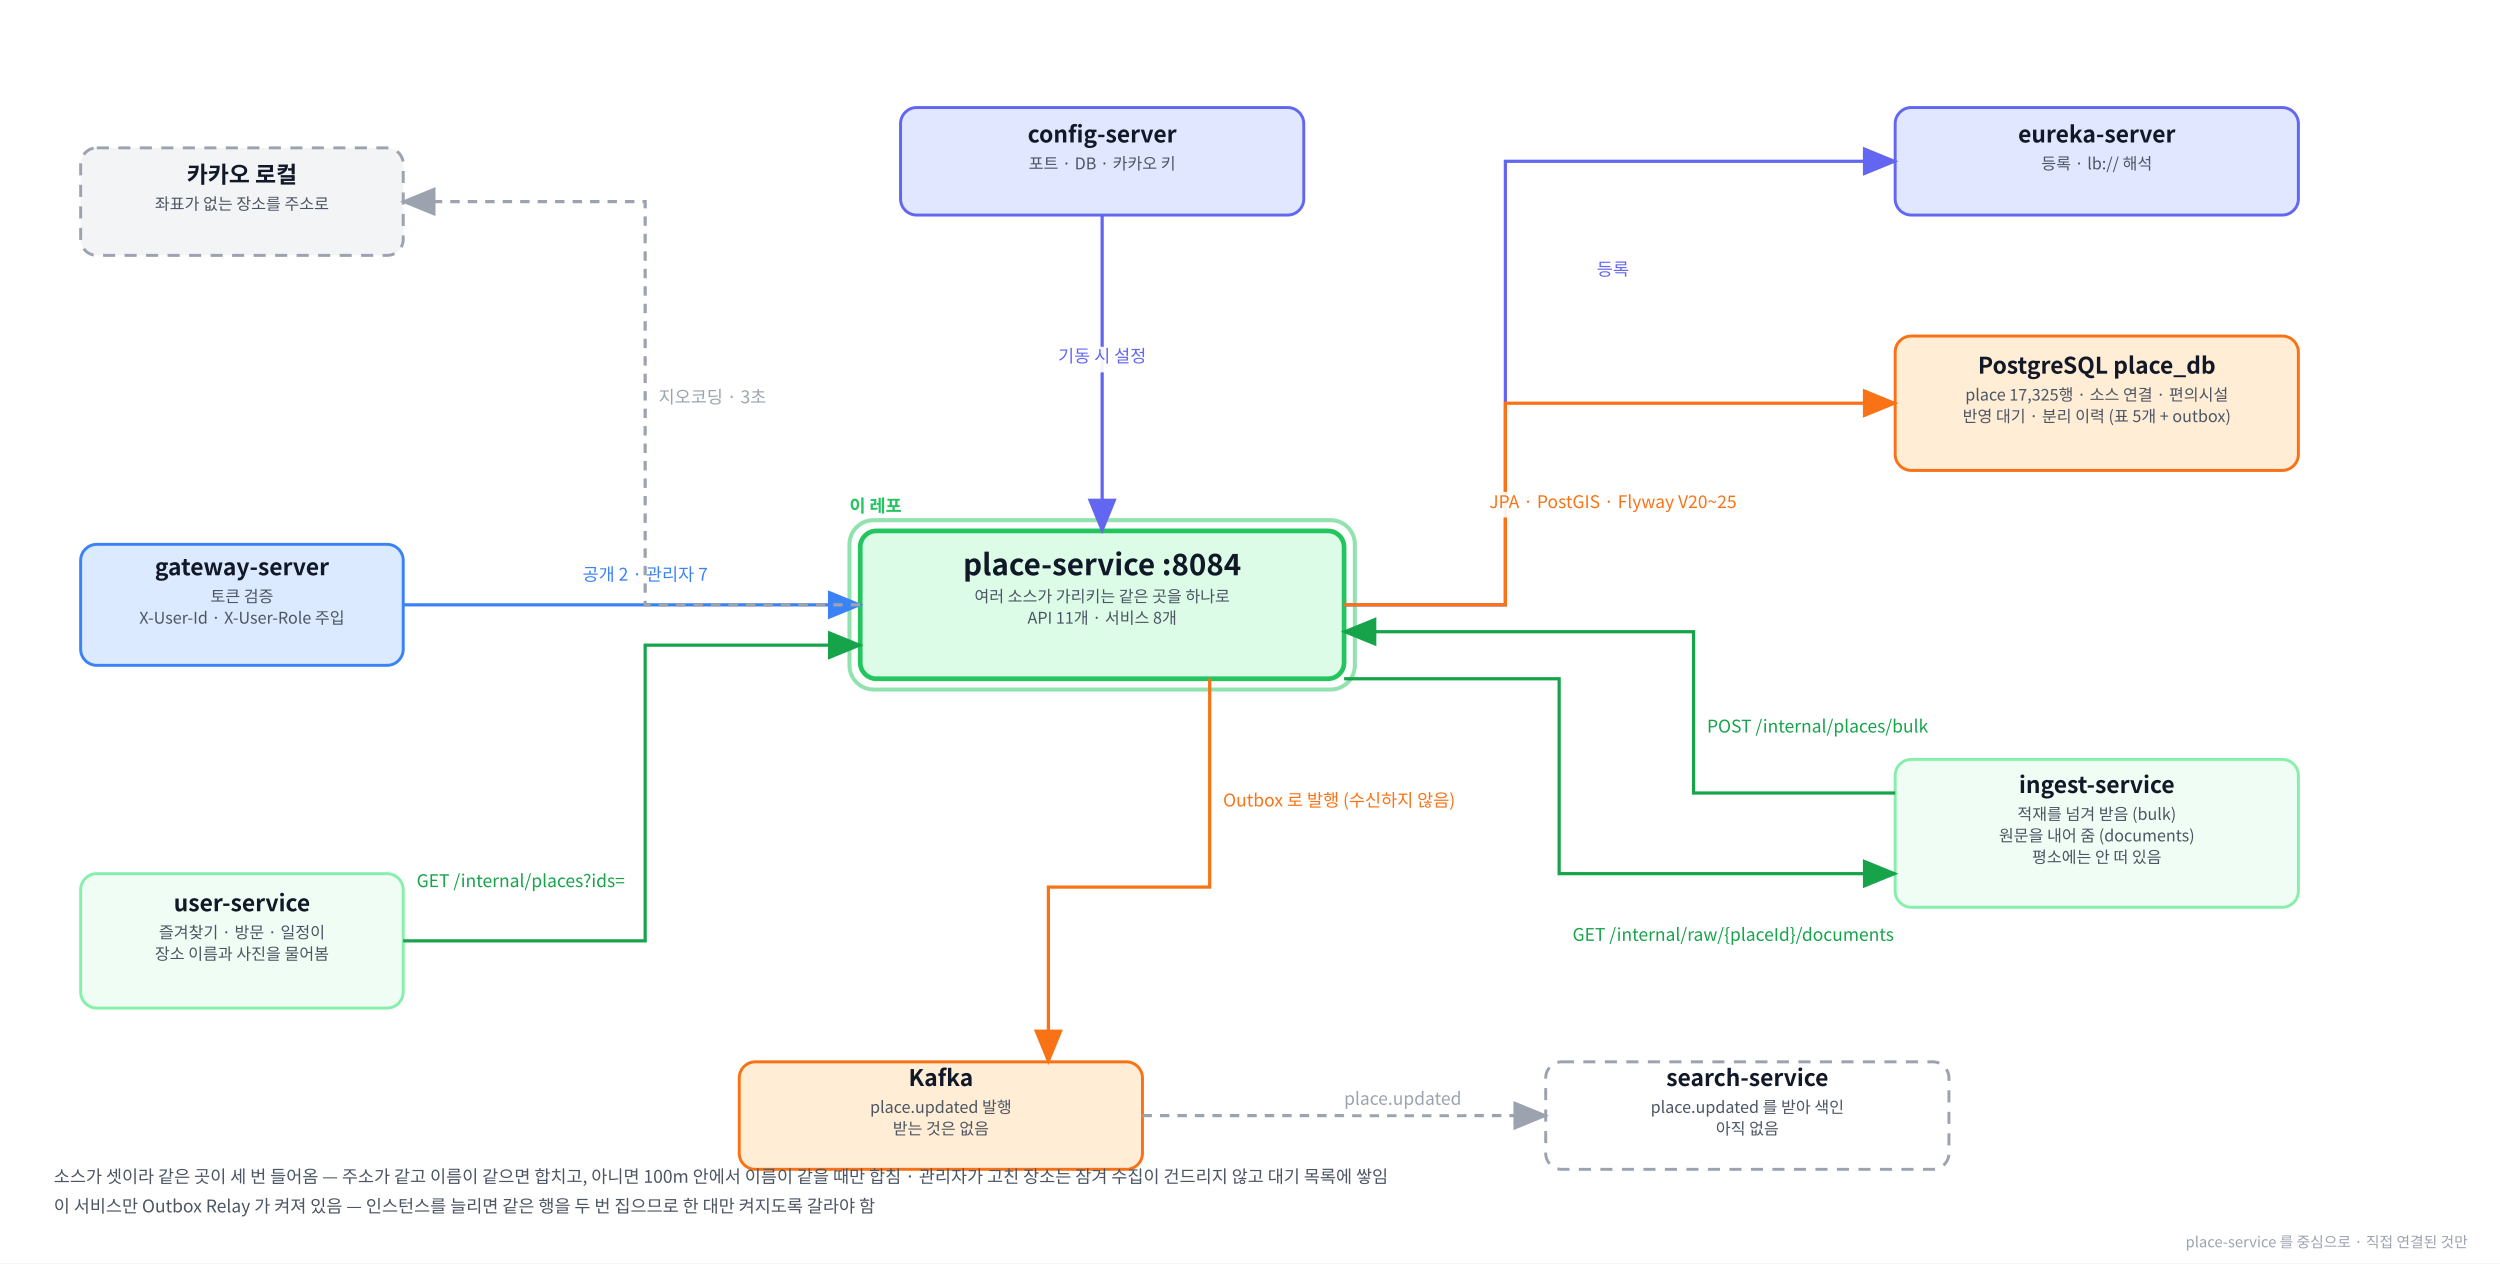
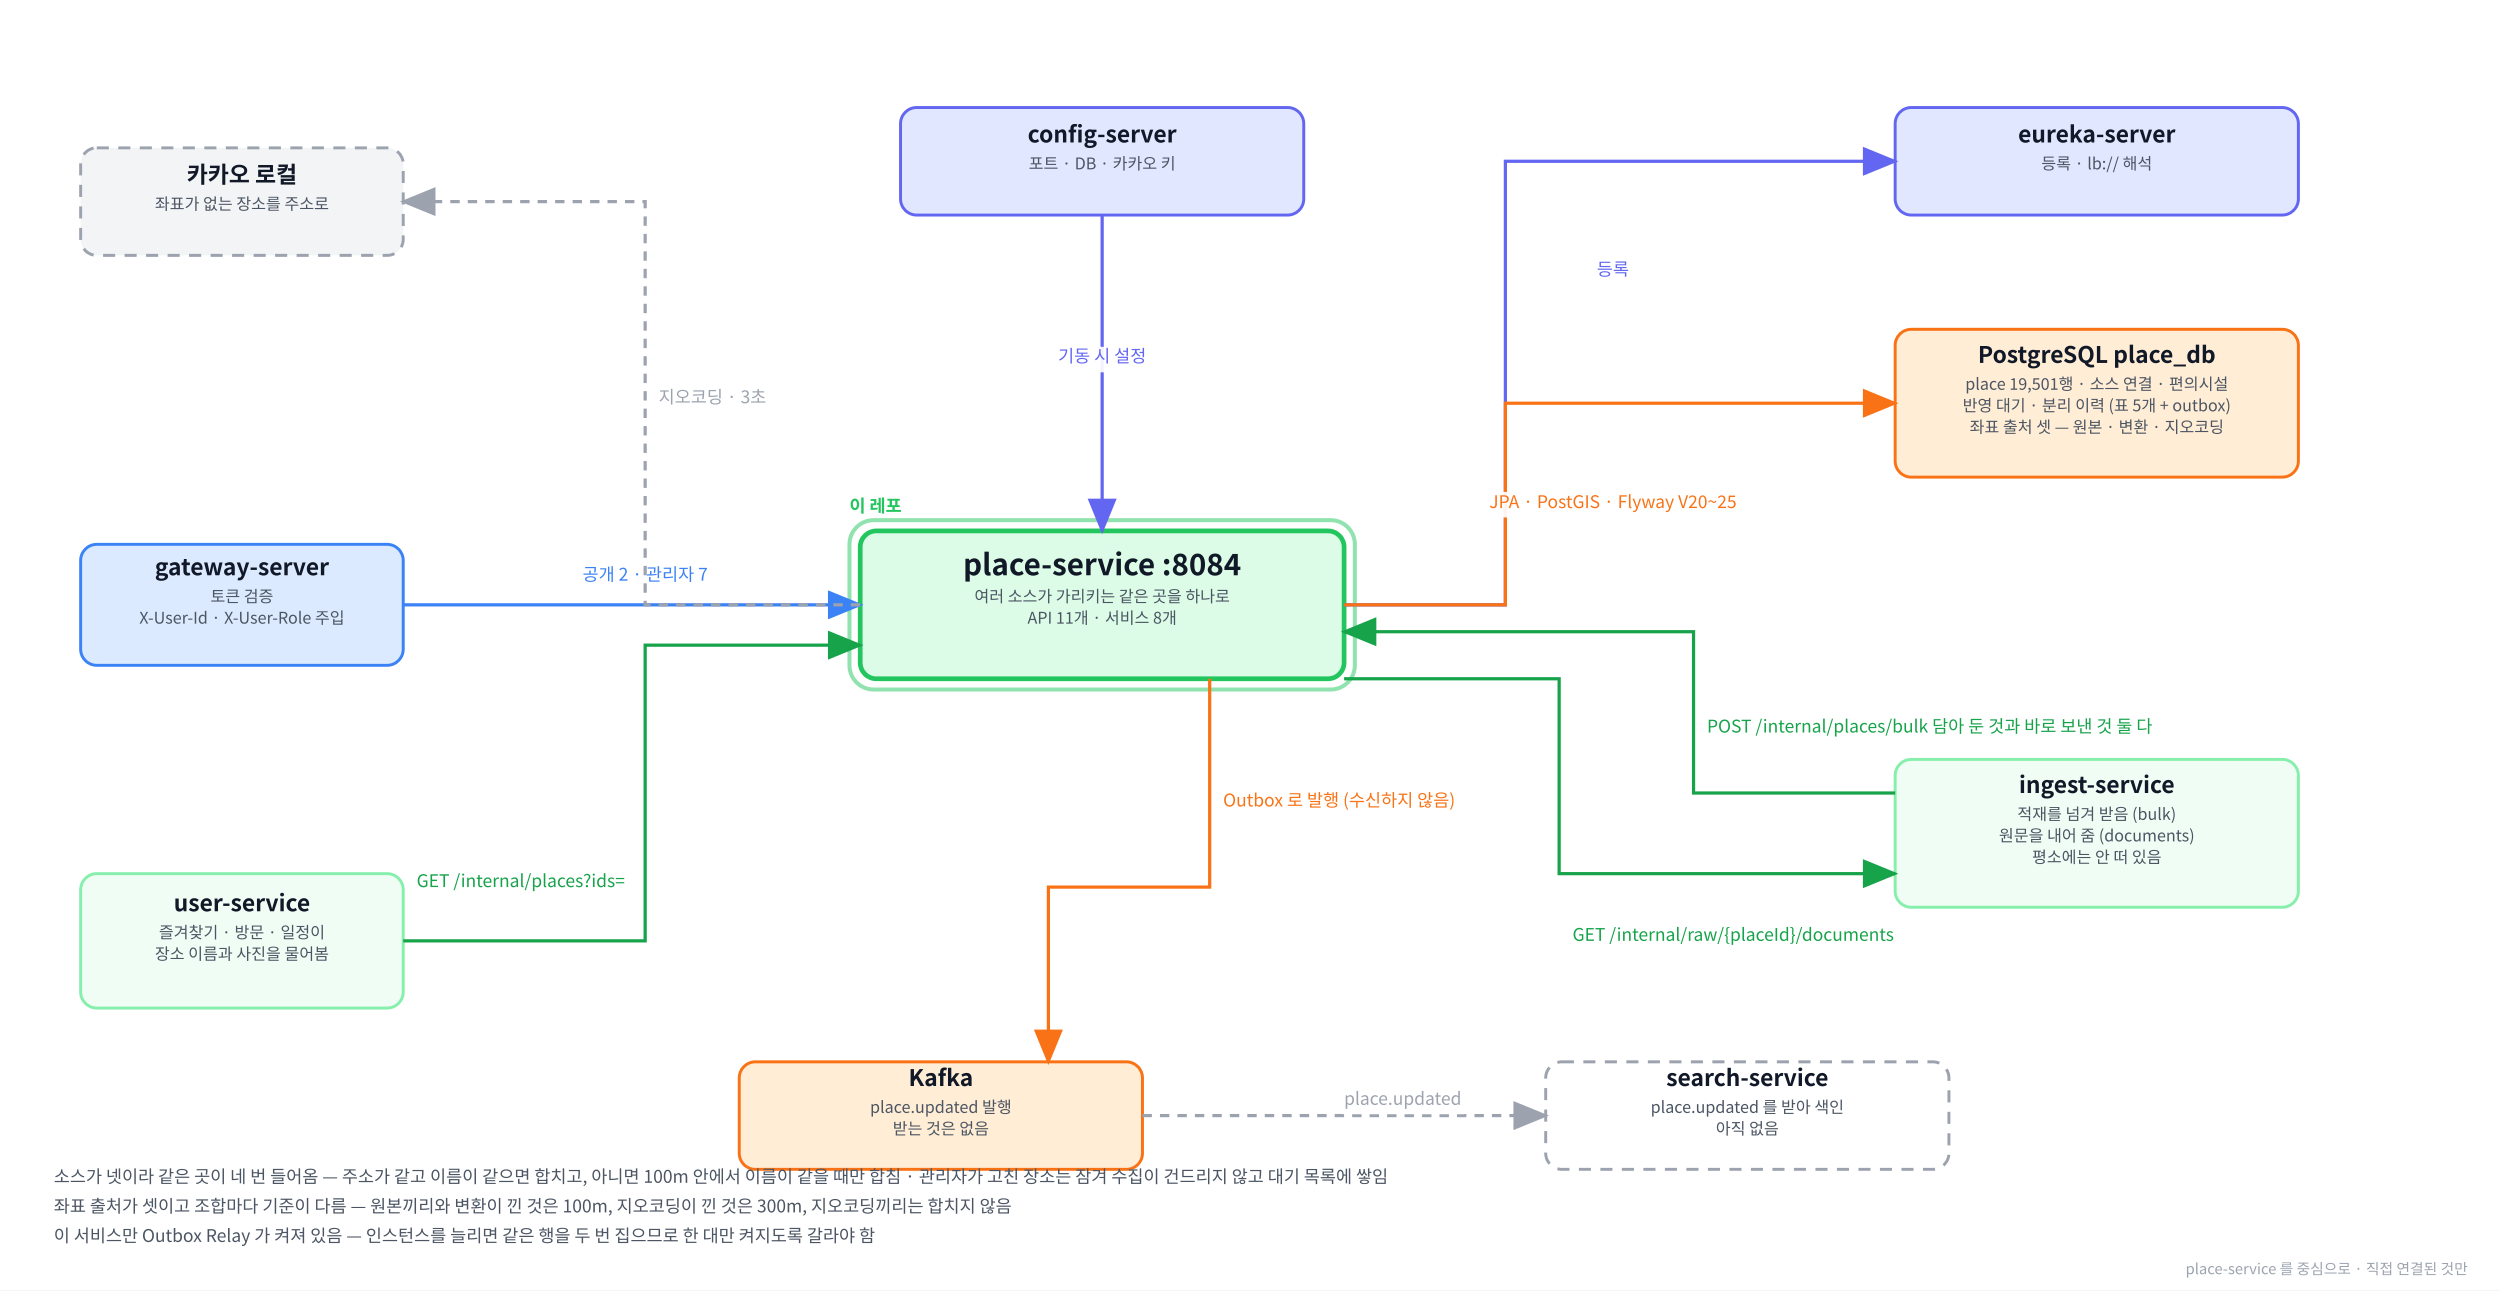
- <svg xmlns="http://www.w3.org/2000/svg" width="1860" height="940" viewBox="0 0 1860 940" font-family="Noto Sans CJK KR, 'Malgun Gothic', 'Apple SD Gothic Neo', sans-serif">
+ <svg xmlns="http://www.w3.org/2000/svg" width="1860" height="960" viewBox="0 0 1860 960" font-family="Noto Sans CJK KR, 'Malgun Gothic', 'Apple SD Gothic Neo', sans-serif">
  <defs>
    <marker id="ah-374151" markerWidth="11" markerHeight="9" refX="10" refY="4.5" orient="auto">
      <path d="M0,0 L11,4.5 L0,9 z" fill="#374151" />
    </marker>
    <marker id="as-374151" markerWidth="11" markerHeight="9" refX="1" refY="4.5" orient="auto">
      <path d="M11,0 L0,4.5 L11,9 z" fill="#374151" />
    </marker>
    <marker id="ah-3B82F6" markerWidth="11" markerHeight="9" refX="10" refY="4.5" orient="auto">
      <path d="M0,0 L11,4.5 L0,9 z" fill="#3B82F6" />
    </marker>
    <marker id="as-3B82F6" markerWidth="11" markerHeight="9" refX="1" refY="4.5" orient="auto">
      <path d="M11,0 L0,4.5 L11,9 z" fill="#3B82F6" />
    </marker>
    <marker id="ah-6366F1" markerWidth="11" markerHeight="9" refX="10" refY="4.5" orient="auto">
      <path d="M0,0 L11,4.5 L0,9 z" fill="#6366F1" />
    </marker>
    <marker id="as-6366F1" markerWidth="11" markerHeight="9" refX="1" refY="4.5" orient="auto">
      <path d="M11,0 L0,4.5 L11,9 z" fill="#6366F1" />
    </marker>
    <marker id="ah-16A34A" markerWidth="11" markerHeight="9" refX="10" refY="4.5" orient="auto">
      <path d="M0,0 L11,4.5 L0,9 z" fill="#16A34A" />
    </marker>
    <marker id="as-16A34A" markerWidth="11" markerHeight="9" refX="1" refY="4.5" orient="auto">
      <path d="M11,0 L0,4.5 L11,9 z" fill="#16A34A" />
    </marker>
    <marker id="ah-F97316" markerWidth="11" markerHeight="9" refX="10" refY="4.5" orient="auto">
      <path d="M0,0 L11,4.5 L0,9 z" fill="#F97316" />
    </marker>
    <marker id="as-F97316" markerWidth="11" markerHeight="9" refX="1" refY="4.5" orient="auto">
      <path d="M11,0 L0,4.5 L11,9 z" fill="#F97316" />
    </marker>
    <marker id="ah-A855F7" markerWidth="11" markerHeight="9" refX="10" refY="4.5" orient="auto">
      <path d="M0,0 L11,4.5 L0,9 z" fill="#A855F7" />
    </marker>
    <marker id="as-A855F7" markerWidth="11" markerHeight="9" refX="1" refY="4.5" orient="auto">
      <path d="M11,0 L0,4.5 L11,9 z" fill="#A855F7" />
    </marker>
    <marker id="ah-9CA3AF" markerWidth="11" markerHeight="9" refX="10" refY="4.5" orient="auto">
      <path d="M0,0 L11,4.5 L0,9 z" fill="#9CA3AF" />
    </marker>
    <marker id="as-9CA3AF" markerWidth="11" markerHeight="9" refX="1" refY="4.5" orient="auto">
      <path d="M11,0 L0,4.5 L11,9 z" fill="#9CA3AF" />
    </marker>
    <marker id="ah-D97706" markerWidth="11" markerHeight="9" refX="10" refY="4.5" orient="auto">
      <path d="M0,0 L11,4.5 L0,9 z" fill="#D97706" />
    </marker>
    <marker id="as-D97706" markerWidth="11" markerHeight="9" refX="1" refY="4.5" orient="auto">
      <path d="M11,0 L0,4.5 L11,9 z" fill="#D97706" />
    </marker>
    <marker id="ah-111827" markerWidth="11" markerHeight="9" refX="10" refY="4.5" orient="auto">
      <path d="M0,0 L11,4.5 L0,9 z" fill="#111827" />
    </marker>
    <marker id="as-111827" markerWidth="11" markerHeight="9" refX="1" refY="4.5" orient="auto">
      <path d="M11,0 L0,4.5 L11,9 z" fill="#111827" />
    </marker>
  </defs>
-   <rect width="1860" height="940" fill="#FFFFFF" />
+   <rect width="1860" height="960" fill="#FFFFFF" />
  <rect x="632.0" y="387.0" width="376" height="126" rx="18" fill="none" stroke="#22C55E" stroke-width="3" opacity="0.5" />
  <rect x="640.0" y="395.0" width="360" height="110" rx="12" fill="#DCFCE7" stroke="#22C55E" stroke-width="3.5" />
  <text x="820" y="428" font-size="22" font-weight="bold" text-anchor="middle" fill="#111827">place-service  :8084</text>
  <text x="820" y="448" font-size="12" font-weight="normal" text-anchor="middle" fill="#4B5563">여러 소스가 가리키는 같은 곳을 하나로</text>
  <text x="820" y="464" font-size="12" font-weight="normal" text-anchor="middle" fill="#4B5563">API 11개 · 서비스 8개</text>
  <text x="632.0" y="381.0" font-size="13" font-weight="bold" text-anchor="start" fill="#22C55E">이 레포</text>
  <rect x="60.0" y="405.0" width="240" height="90" rx="12" fill="#DBEAFE" stroke="#3B82F6" stroke-width="2.2" />
  <text x="180" y="428" font-size="17" font-weight="bold" text-anchor="middle" fill="#111827">gateway-server</text>
  <text x="180" y="448" font-size="12" font-weight="normal" text-anchor="middle" fill="#4B5563">토큰 검증</text>
  <text x="180" y="464" font-size="12" font-weight="normal" text-anchor="middle" fill="#4B5563">X-User-Id · X-User-Role 주입</text>
  <rect x="670.0" y="80.0" width="300" height="80" rx="12" fill="#E0E7FF" stroke="#6366F1" stroke-width="2.2" />
  <text x="820" y="106" font-size="17" font-weight="bold" text-anchor="middle" fill="#111827">config-server</text>
  <text x="820" y="126" font-size="12" font-weight="normal" text-anchor="middle" fill="#4B5563">포트 · DB · 카카오 키</text>
  <rect x="1410.0" y="80.0" width="300" height="80" rx="12" fill="#E0E7FF" stroke="#6366F1" stroke-width="2.2" />
  <text x="1560" y="106" font-size="17" font-weight="bold" text-anchor="middle" fill="#111827">eureka-server</text>
  <text x="1560" y="126" font-size="12" font-weight="normal" text-anchor="middle" fill="#4B5563">등록 · lb:// 해석</text>
-   <rect x="1410.0" y="250.0" width="300" height="100" rx="12" fill="#FFEDD5" stroke="#F97316" stroke-width="2.2" />
-   <text x="1560" y="278" font-size="17" font-weight="bold" text-anchor="middle" fill="#111827">PostgreSQL  place_db</text>
-   <text x="1560" y="298" font-size="12" font-weight="normal" text-anchor="middle" fill="#4B5563">place 17,325행 · 소스 연결 · 편의시설</text>
-   <text x="1560" y="314" font-size="12" font-weight="normal" text-anchor="middle" fill="#4B5563">반영 대기 · 분리 이력  (표 5개 + outbox)</text>
+   <rect x="1410.0" y="245.0" width="300" height="110" rx="12" fill="#FFEDD5" stroke="#F97316" stroke-width="2.2" />
+   <text x="1560" y="270" font-size="17" font-weight="bold" text-anchor="middle" fill="#111827">PostgreSQL  place_db</text>
+   <text x="1560" y="290" font-size="12" font-weight="normal" text-anchor="middle" fill="#4B5563">place 19,501행 · 소스 연결 · 편의시설</text>
+   <text x="1560" y="306" font-size="12" font-weight="normal" text-anchor="middle" fill="#4B5563">반영 대기 · 분리 이력  (표 5개 + outbox)</text>
+   <text x="1560" y="322" font-size="12" font-weight="normal" text-anchor="middle" fill="#4B5563">좌표 출처 셋 — 원본 · 변환 · 지오코딩</text>
  <rect x="60.0" y="110.0" width="240" height="80" rx="12" fill="#F3F4F6" stroke="#9CA3AF" stroke-width="2.2" stroke-dasharray="9,7" />
  <text x="180" y="136" font-size="17" font-weight="bold" text-anchor="middle" fill="#111827">카카오 로컬</text>
  <text x="180" y="156" font-size="12" font-weight="normal" text-anchor="middle" fill="#4B5563">좌표가 없는 장소를 주소로</text>
  <rect x="1410.0" y="565.0" width="300" height="110" rx="12" fill="#F0FDF4" stroke="#86EFAC" stroke-width="2.2" />
  <text x="1560" y="590" font-size="17" font-weight="bold" text-anchor="middle" fill="#111827">ingest-service</text>
  <text x="1560" y="610" font-size="12" font-weight="normal" text-anchor="middle" fill="#4B5563">적재를 넘겨 받음 (bulk)</text>
  <text x="1560" y="626" font-size="12" font-weight="normal" text-anchor="middle" fill="#4B5563">원문을 내어 줌 (documents)</text>
  <text x="1560" y="642" font-size="12" font-weight="normal" text-anchor="middle" fill="#4B5563">평소에는 안 떠 있음</text>
  <rect x="60.0" y="650.0" width="240" height="100" rx="12" fill="#F0FDF4" stroke="#86EFAC" stroke-width="2.2" />
  <text x="180" y="678" font-size="17" font-weight="bold" text-anchor="middle" fill="#111827">user-service</text>
  <text x="180" y="698" font-size="12" font-weight="normal" text-anchor="middle" fill="#4B5563">즐겨찾기 · 방문 · 일정이</text>
  <text x="180" y="714" font-size="12" font-weight="normal" text-anchor="middle" fill="#4B5563">장소 이름과 사진을 물어봄</text>
  <rect x="550.0" y="790.0" width="300" height="80" rx="12" fill="#FFEDD5" stroke="#F97316" stroke-width="2.2" />
  <text x="700" y="808" font-size="17" font-weight="bold" text-anchor="middle" fill="#111827">Kafka</text>
  <text x="700" y="828" font-size="12" font-weight="normal" text-anchor="middle" fill="#4B5563">place.updated 발행</text>
  <text x="700" y="844" font-size="12" font-weight="normal" text-anchor="middle" fill="#4B5563">받는 것은 없음</text>
  <rect x="1150.0" y="790.0" width="300" height="80" rx="12" fill="#FFFFFF" stroke="#9CA3AF" stroke-width="2.2" stroke-dasharray="9,7" />
  <text x="1300" y="808" font-size="17" font-weight="bold" text-anchor="middle" fill="#111827">search-service</text>
  <text x="1300" y="828" font-size="12" font-weight="normal" text-anchor="middle" fill="#4B5563">place.updated 를 받아 색인</text>
  <text x="1300" y="844" font-size="12" font-weight="normal" text-anchor="middle" fill="#4B5563">아직 없음</text>
  <polyline points="300.0,450 640.0,450" fill="none" stroke="#3B82F6" stroke-width="2.4" marker-end="url(#ah-3B82F6)" />
  <rect x="428" y="420" width="103" height="19" rx="4" fill="#FFFFFF" opacity="0.92" />
  <text x="480" y="432" font-size="13" font-weight="normal" text-anchor="middle" fill="#3B82F6">공개 2 · 관리자 7</text>
  <polyline points="820,160.0 820,395.0" fill="none" stroke="#6366F1" stroke-width="2.4" marker-end="url(#ah-6366F1)" />
  <rect x="782" y="258" width="76" height="19" rx="4" fill="#FFFFFF" opacity="0.92" />
  <text x="820.0" y="269.5" font-size="13" font-weight="normal" text-anchor="middle" fill="#6366F1">기동 시 설정</text>
  <polyline points="1000.0,450 1120,450 1120,120 1410.0,120" fill="none" stroke="#6366F1" stroke-width="2.4" marker-end="url(#ah-6366F1)" />
  <rect x="1183" y="193" width="34" height="19" rx="4" fill="#FFFFFF" opacity="0.92" />
  <text x="1200" y="205" font-size="13" font-weight="normal" text-anchor="middle" fill="#6366F1">등록</text>
  <polyline points="1000.0,450 1120,450 1120,300 1410.0,300" fill="none" stroke="#F97316" stroke-width="2.4" marker-end="url(#ah-F97316)" />
  <rect x="1103" y="366" width="194" height="19" rx="4" fill="#FFFFFF" opacity="0.92" />
  <text x="1200" y="378" font-size="13" font-weight="normal" text-anchor="middle" fill="#F97316">JPA · PostGIS · Flyway V20~25</text>
  <polyline points="1410,590 1260,590 1260,470 1000,470" fill="none" stroke="#16A34A" stroke-width="2.4" marker-end="url(#ah-16A34A)" />
-   <rect x="1266" y="533" width="175" height="19" rx="4" fill="#FFFFFF" opacity="0.92" />
-   <text x="1270" y="545" font-size="13" font-weight="normal" text-anchor="start" fill="#16A34A">POST /internal/places/bulk</text>
+   <rect x="1266" y="533" width="347" height="19" rx="4" fill="#FFFFFF" opacity="0.92" />
+   <text x="1270" y="545" font-size="13" font-weight="normal" text-anchor="start" fill="#16A34A">POST /internal/places/bulk   담아 둔 것과 바로 보낸 것 둘 다</text>
  <polyline points="1000,505 1160,505 1160,650 1410,650" fill="none" stroke="#16A34A" stroke-width="2.4" marker-end="url(#ah-16A34A)" />
  <rect x="1166" y="688" width="249" height="19" rx="4" fill="#FFFFFF" opacity="0.92" />
  <text x="1170" y="700" font-size="13" font-weight="normal" text-anchor="start" fill="#16A34A">GET /internal/raw/{placeId}/documents</text>
  <polyline points="300.0,700 480,700 480,480 640,480" fill="none" stroke="#16A34A" stroke-width="2.4" marker-end="url(#ah-16A34A)" />
  <rect x="306" y="648" width="165" height="19" rx="4" fill="#FFFFFF" opacity="0.92" />
  <text x="310" y="660" font-size="13" font-weight="normal" text-anchor="start" fill="#16A34A">GET /internal/places?ids=</text>
  <polyline points="900,505 900,660 780,660 780,790" fill="none" stroke="#F97316" stroke-width="2.4" marker-end="url(#ah-F97316)" />
  <rect x="906" y="588" width="186" height="19" rx="4" fill="#FFFFFF" opacity="0.92" />
  <text x="910" y="600" font-size="13" font-weight="normal" text-anchor="start" fill="#F97316">Outbox 로 발행  (수신하지 않음)</text>
  <polyline points="850.0,830 1150.0,830" fill="none" stroke="#9CA3AF" stroke-width="2.4" marker-end="url(#ah-9CA3AF)" stroke-dasharray="7,6" />
  <rect x="996" y="810" width="97" height="19" rx="4" fill="#FFFFFF" opacity="0.92" />
  <text x="1000" y="822" font-size="13" font-weight="normal" text-anchor="start" fill="#9CA3AF">place.updated</text>
  <polyline points="640.0,450 480,450 480,150 300.0,150" fill="none" stroke="#9CA3AF" stroke-width="2.4" marker-end="url(#ah-9CA3AF)" stroke-dasharray="7,6" />
  <rect x="486" y="288" width="90" height="19" rx="4" fill="#FFFFFF" opacity="0.92" />
  <text x="490" y="300" font-size="13" font-weight="normal" text-anchor="start" fill="#9CA3AF">지오코딩 · 3초</text>
-   <text x="40" y="880" font-size="13" font-weight="normal" text-anchor="start" fill="#4B5563">소스가 셋이라 같은 곳이 세 번 들어옴 — 주소가 같고 이름이 같으면 합치고, 아니면 100m 안에서 이름이 같을 때만 합침 · 관리자가 고친 장소는 잠겨 수집이 건드리지 않고 대기 목록에 쌓임</text>
-   <text x="40" y="902" font-size="13" font-weight="normal" text-anchor="start" fill="#4B5563">이 서비스만 Outbox Relay 가 켜져 있음 — 인스턴스를 늘리면 같은 행을 두 번 집으므로 한 대만 켜지도록 갈라야 함</text>
-   <text x="1836" y="928" font-size="11" text-anchor="end" fill="#9CA3AF">place-service 를 중심으로 · 직접 연결된 것만</text>
+   <text x="40" y="880" font-size="13" font-weight="normal" text-anchor="start" fill="#4B5563">소스가 넷이라 같은 곳이 네 번 들어옴 — 주소가 같고 이름이 같으면 합치고, 아니면 100m 안에서 이름이 같을 때만 합침 · 관리자가 고친 장소는 잠겨 수집이 건드리지 않고 대기 목록에 쌓임</text>
+   <text x="40" y="902" font-size="13" font-weight="normal" text-anchor="start" fill="#4B5563">좌표 출처가 셋이고 조합마다 기준이 다름 — 원본끼리와 변환이 낀 것은 100m, 지오코딩이 낀 것은 300m, 지오코딩끼리는 합치지 않음</text>
+   <text x="40" y="924" font-size="13" font-weight="normal" text-anchor="start" fill="#4B5563">이 서비스만 Outbox Relay 가 켜져 있음 — 인스턴스를 늘리면 같은 행을 두 번 집으므로 한 대만 켜지도록 갈라야 함</text>
+   <text x="1836" y="948" font-size="11" text-anchor="end" fill="#9CA3AF">place-service 를 중심으로 · 직접 연결된 것만</text>
</svg>
